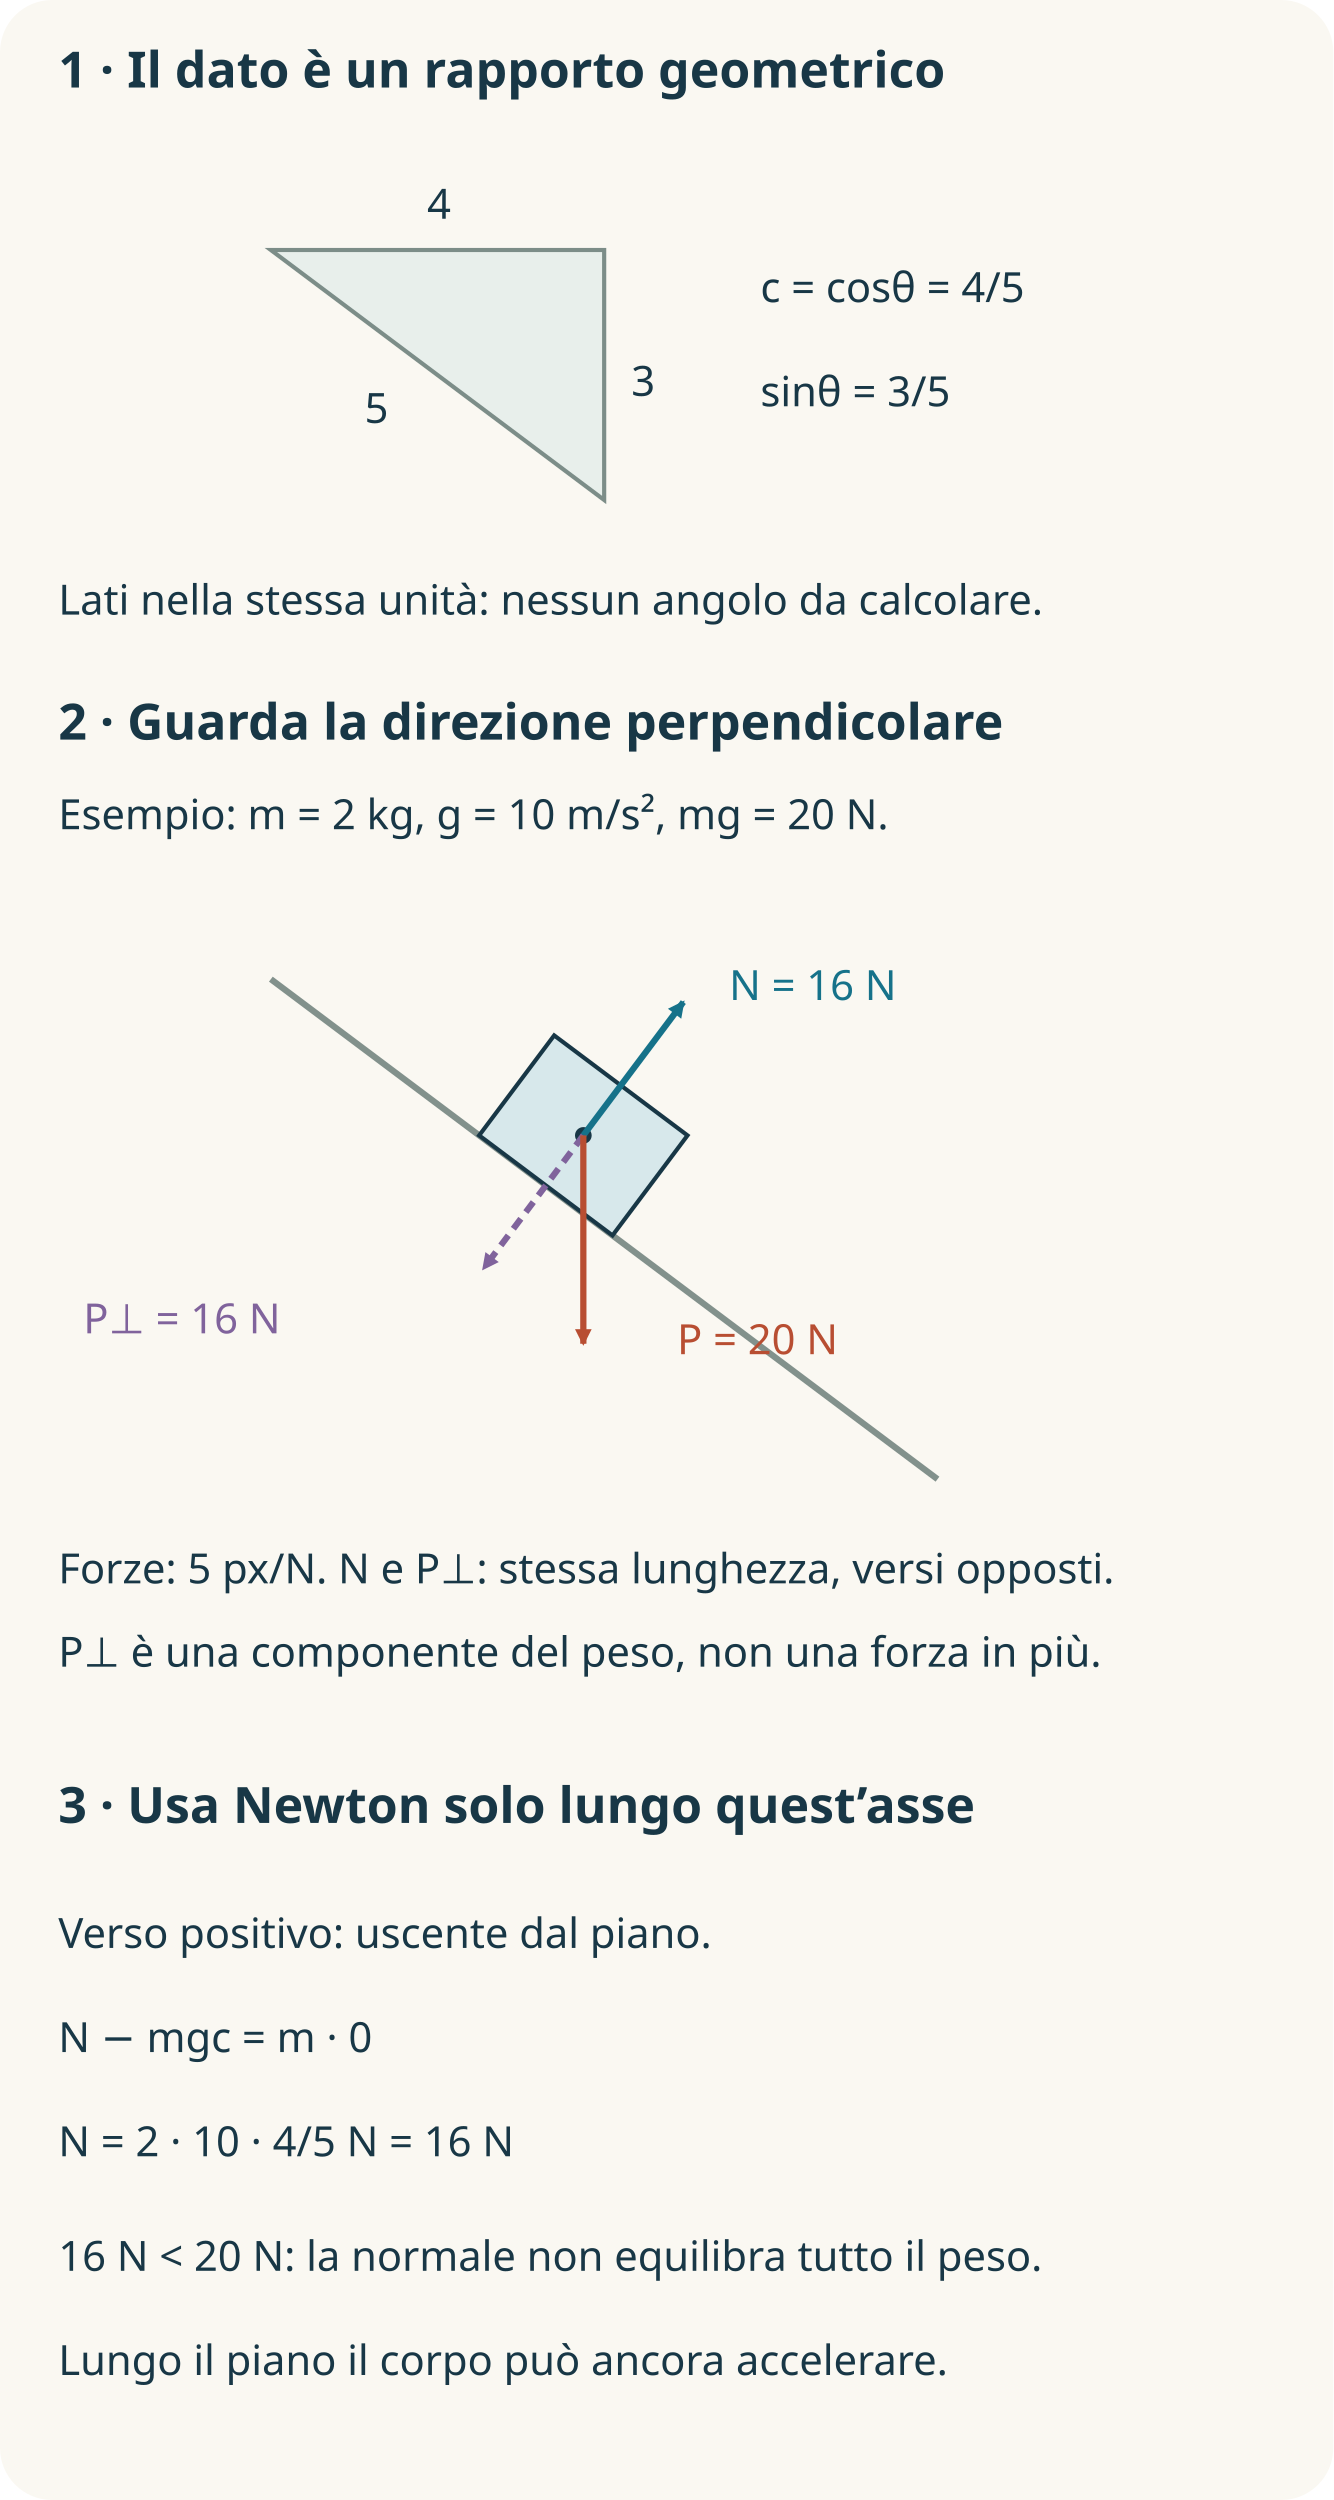
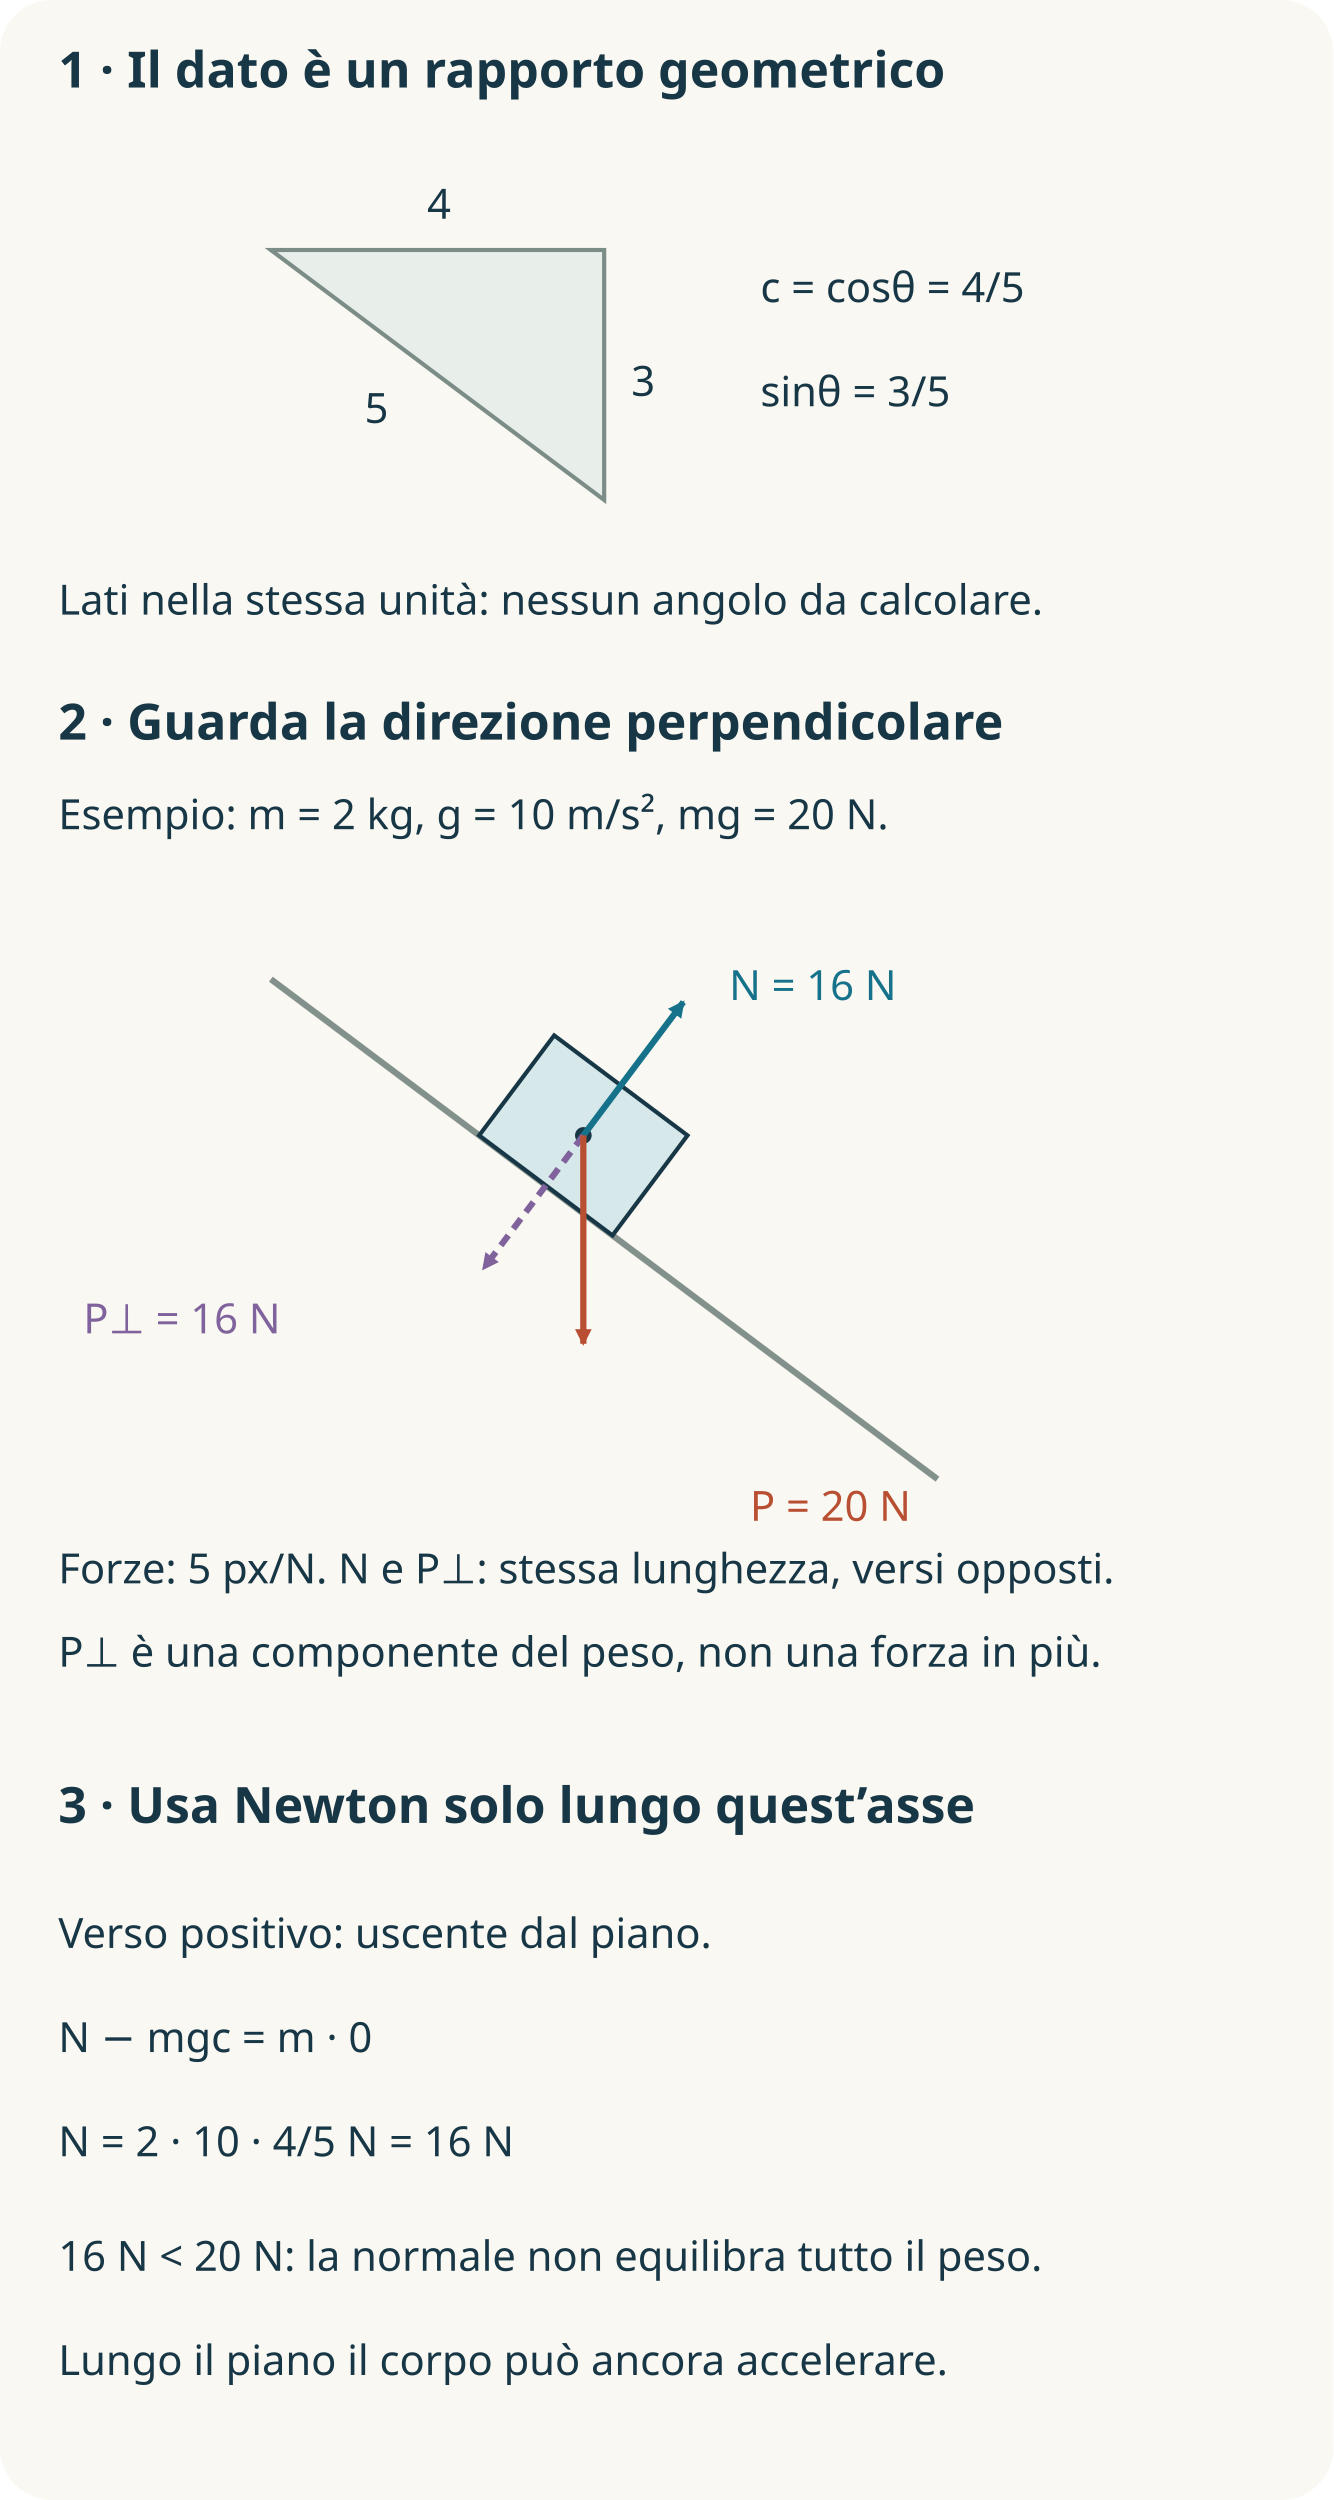
<svg xmlns="http://www.w3.org/2000/svg" viewBox="0 0 640 1200" role="img" aria-labelledby="title desc">
  <defs>
    <marker id="arrow" markerWidth="8" markerHeight="8" refX="7" refY="4" orient="auto" markerUnits="userSpaceOnUse">
      <path d="M0 0L8 4L0 8Z" fill="context-stroke" />
    </marker>
  </defs>
  <rect width="640" height="1200" rx="25" fill="#faf8f2" />
  <g font-family="sans-serif" font-size="20" fill="#183746">
    <text x="28" y="42" font-size="24" font-weight="bold">1 · Il dato è un rapporto geometrico</text>
    <path d="M130 120H290V240Z" fill="#e8efeb" stroke="#7c8d88" stroke-width="2" />
    <text x="205" y="105">4</text>
    <text x="303" y="190">3</text>
    <text x="175" y="203">5</text>
    <text x="365" y="145">c = cosθ = 4/5</text>
    <text x="365" y="195">sinθ = 3/5</text>
    <text x="28" y="295">Lati nella stessa unità: nessun angolo da calcolare.</text>
    <text x="28" y="355" font-size="24" font-weight="bold">2 · Guarda la direzione perpendicolare</text>
    <text x="28" y="398">Esempio: m = 2 kg, g = 10 m/s², mg = 20 N.</text>
    <path d="M130 470L450 710" stroke="#82918c" stroke-width="3" />
    <g transform="matrix(.8 .6 -.6 .8 262 569)">
      <rect x="-40" y="-60" width="80" height="60" fill="#d7e8eb" stroke="#183746" stroke-width="2" />
    </g>
    <circle cx="280" cy="545" r="4" />
    <path d="M280 545L328 481" stroke="#16728a" stroke-width="3" marker-end="url(#arrow)" />
    <path d="M280 545L232 609" stroke="#80639c" stroke-width="3" stroke-dasharray="6 4" marker-end="url(#arrow)" />
    <path d="M280 545V645" stroke="#b84e32" stroke-width="3" marker-end="url(#arrow)" />
    <text x="350" y="480" fill="#16728a">N = 16 N</text>
    <text x="40" y="640" fill="#80639c">P⊥ = 16 N</text>
-     <text x="325" y="650" fill="#b84e32">P = 20 N</text>
+     <text x="360" y="730" fill="#b84e32">P = 20 N</text>
    <text x="28" y="760">Forze: 5 px/N. N e P⊥: stessa lunghezza, versi opposti.</text>
    <text x="28" y="800">P⊥ è una componente del peso, non una forza in più.</text>
    <text x="28" y="875" font-size="24" font-weight="bold">3 · Usa Newton solo lungo quest’asse</text>
    <text x="28" y="935">Verso positivo: uscente dal piano.</text>
    <text x="28" y="985">N − mgc = m · 0</text>
    <text x="28" y="1035">N = 2 · 10 · 4/5 N = 16 N</text>
    <text x="28" y="1090">16 N &lt; 20 N: la normale non equilibra tutto il peso.</text>
    <text x="28" y="1140">Lungo il piano il corpo può ancora accelerare.</text>
  </g>
</svg>
